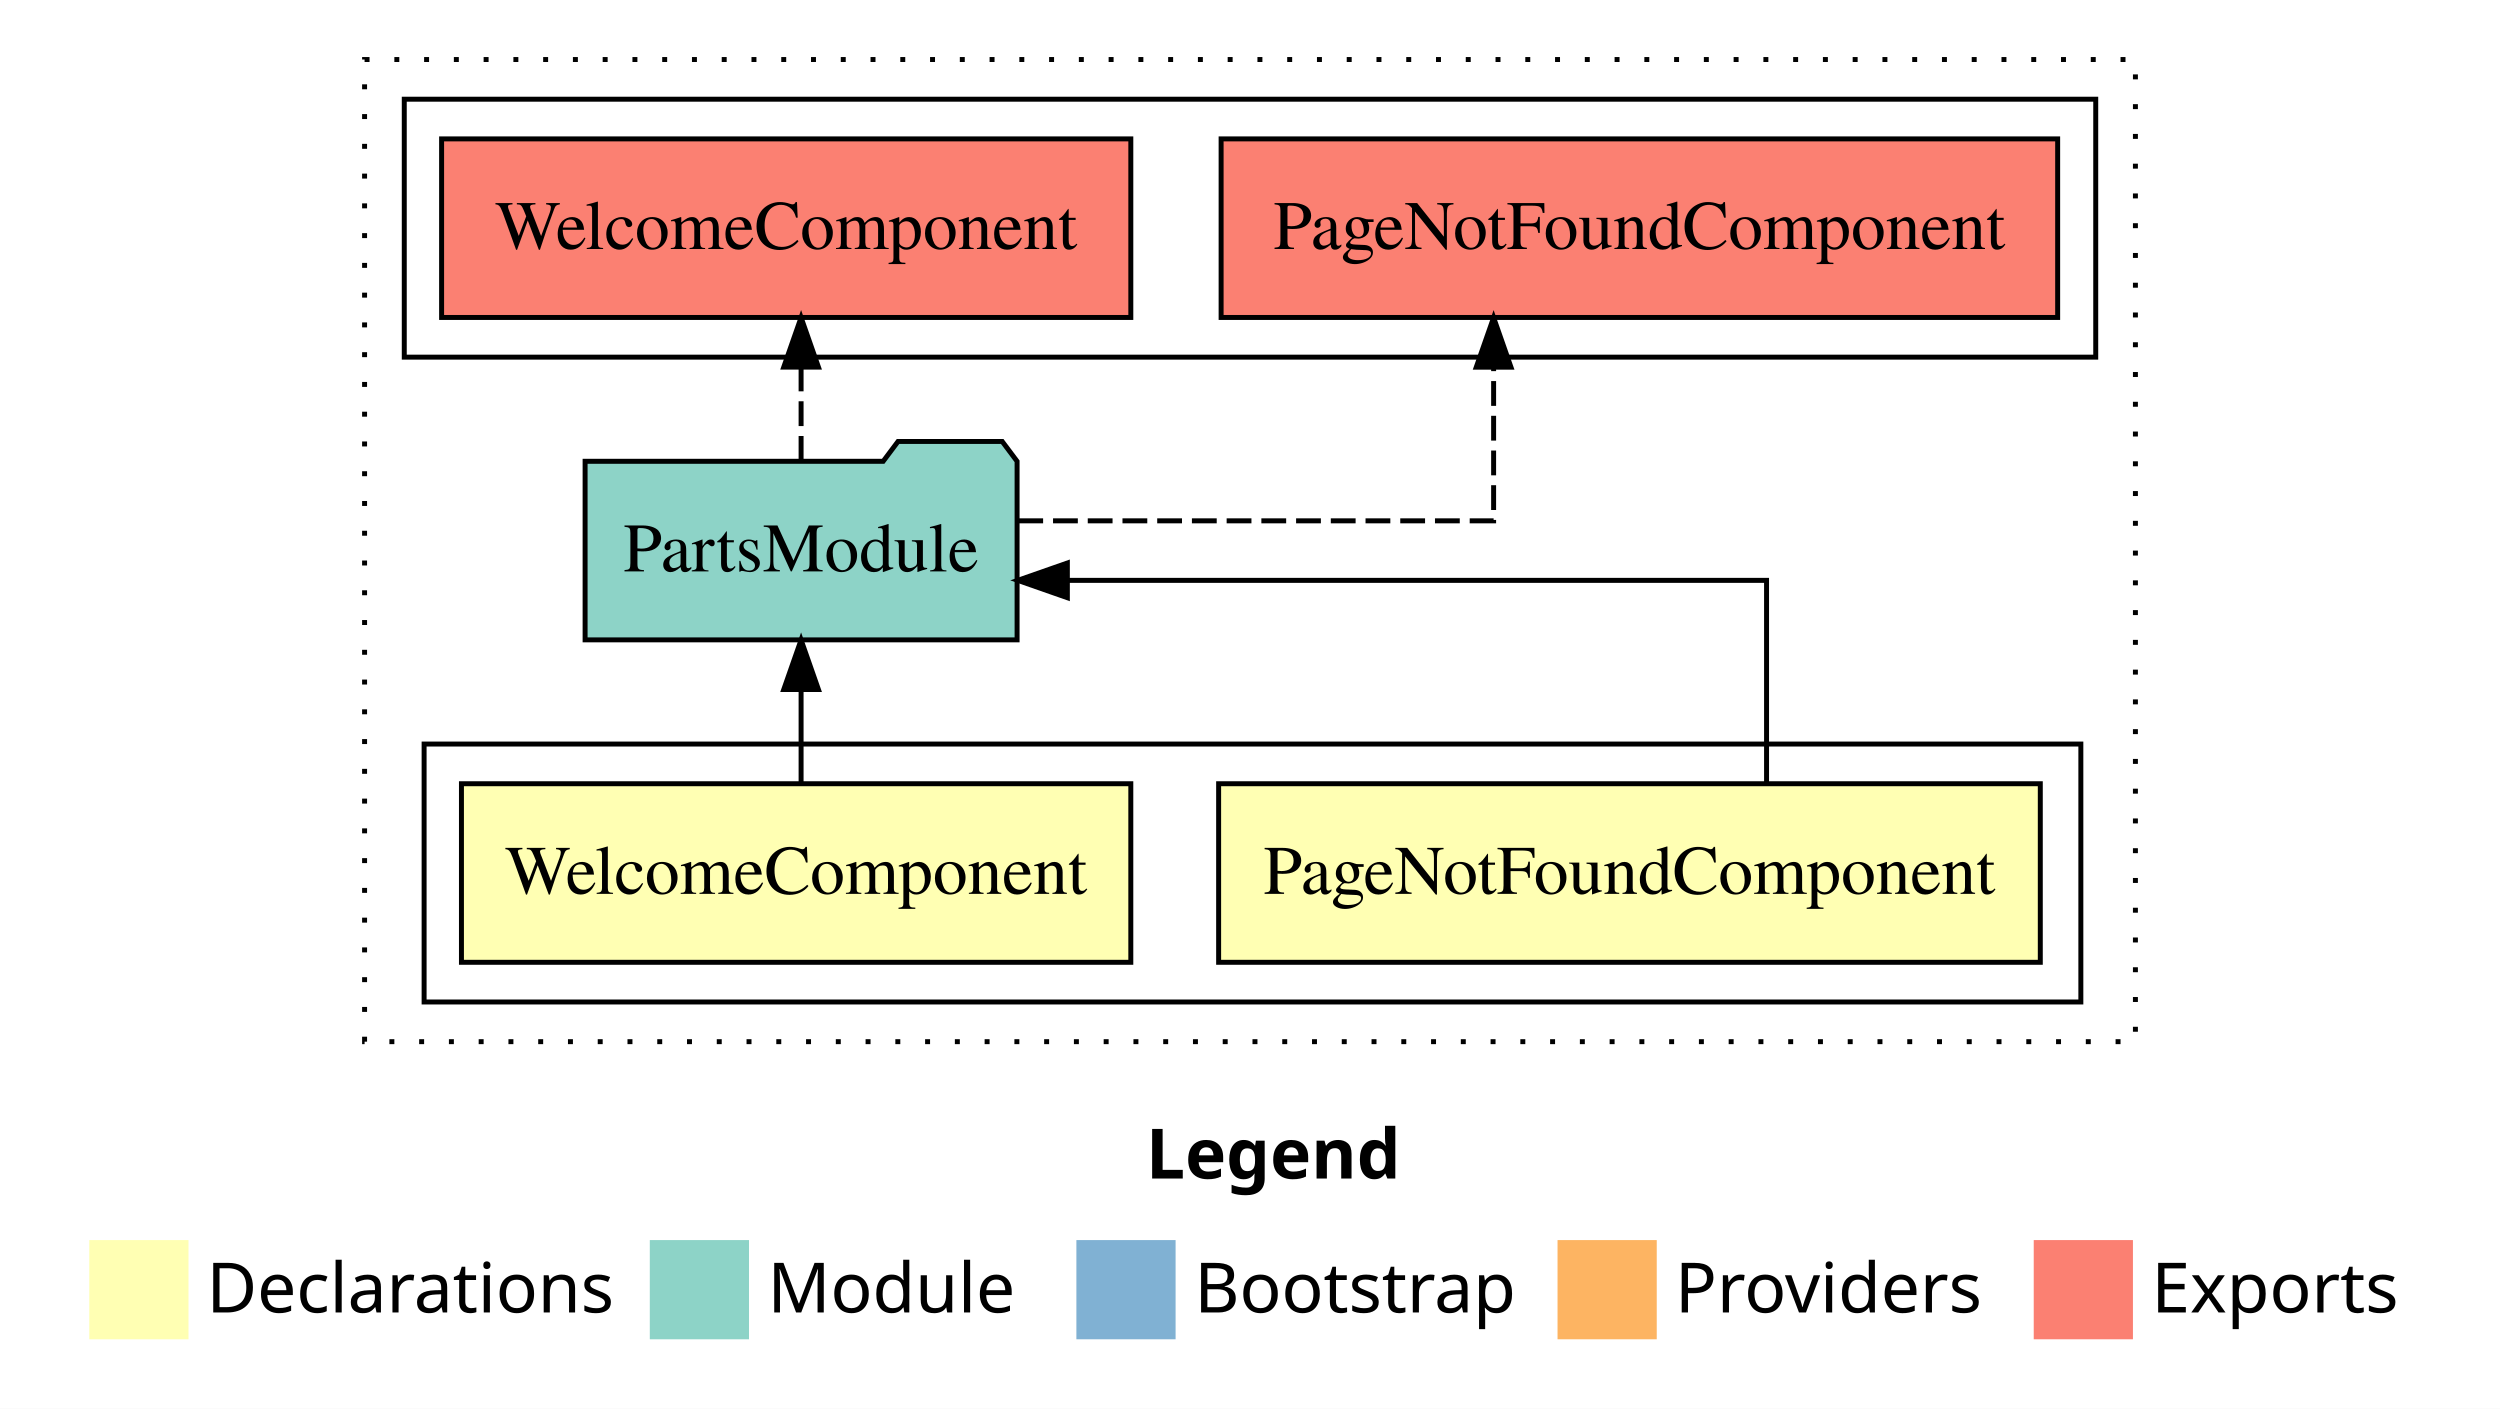
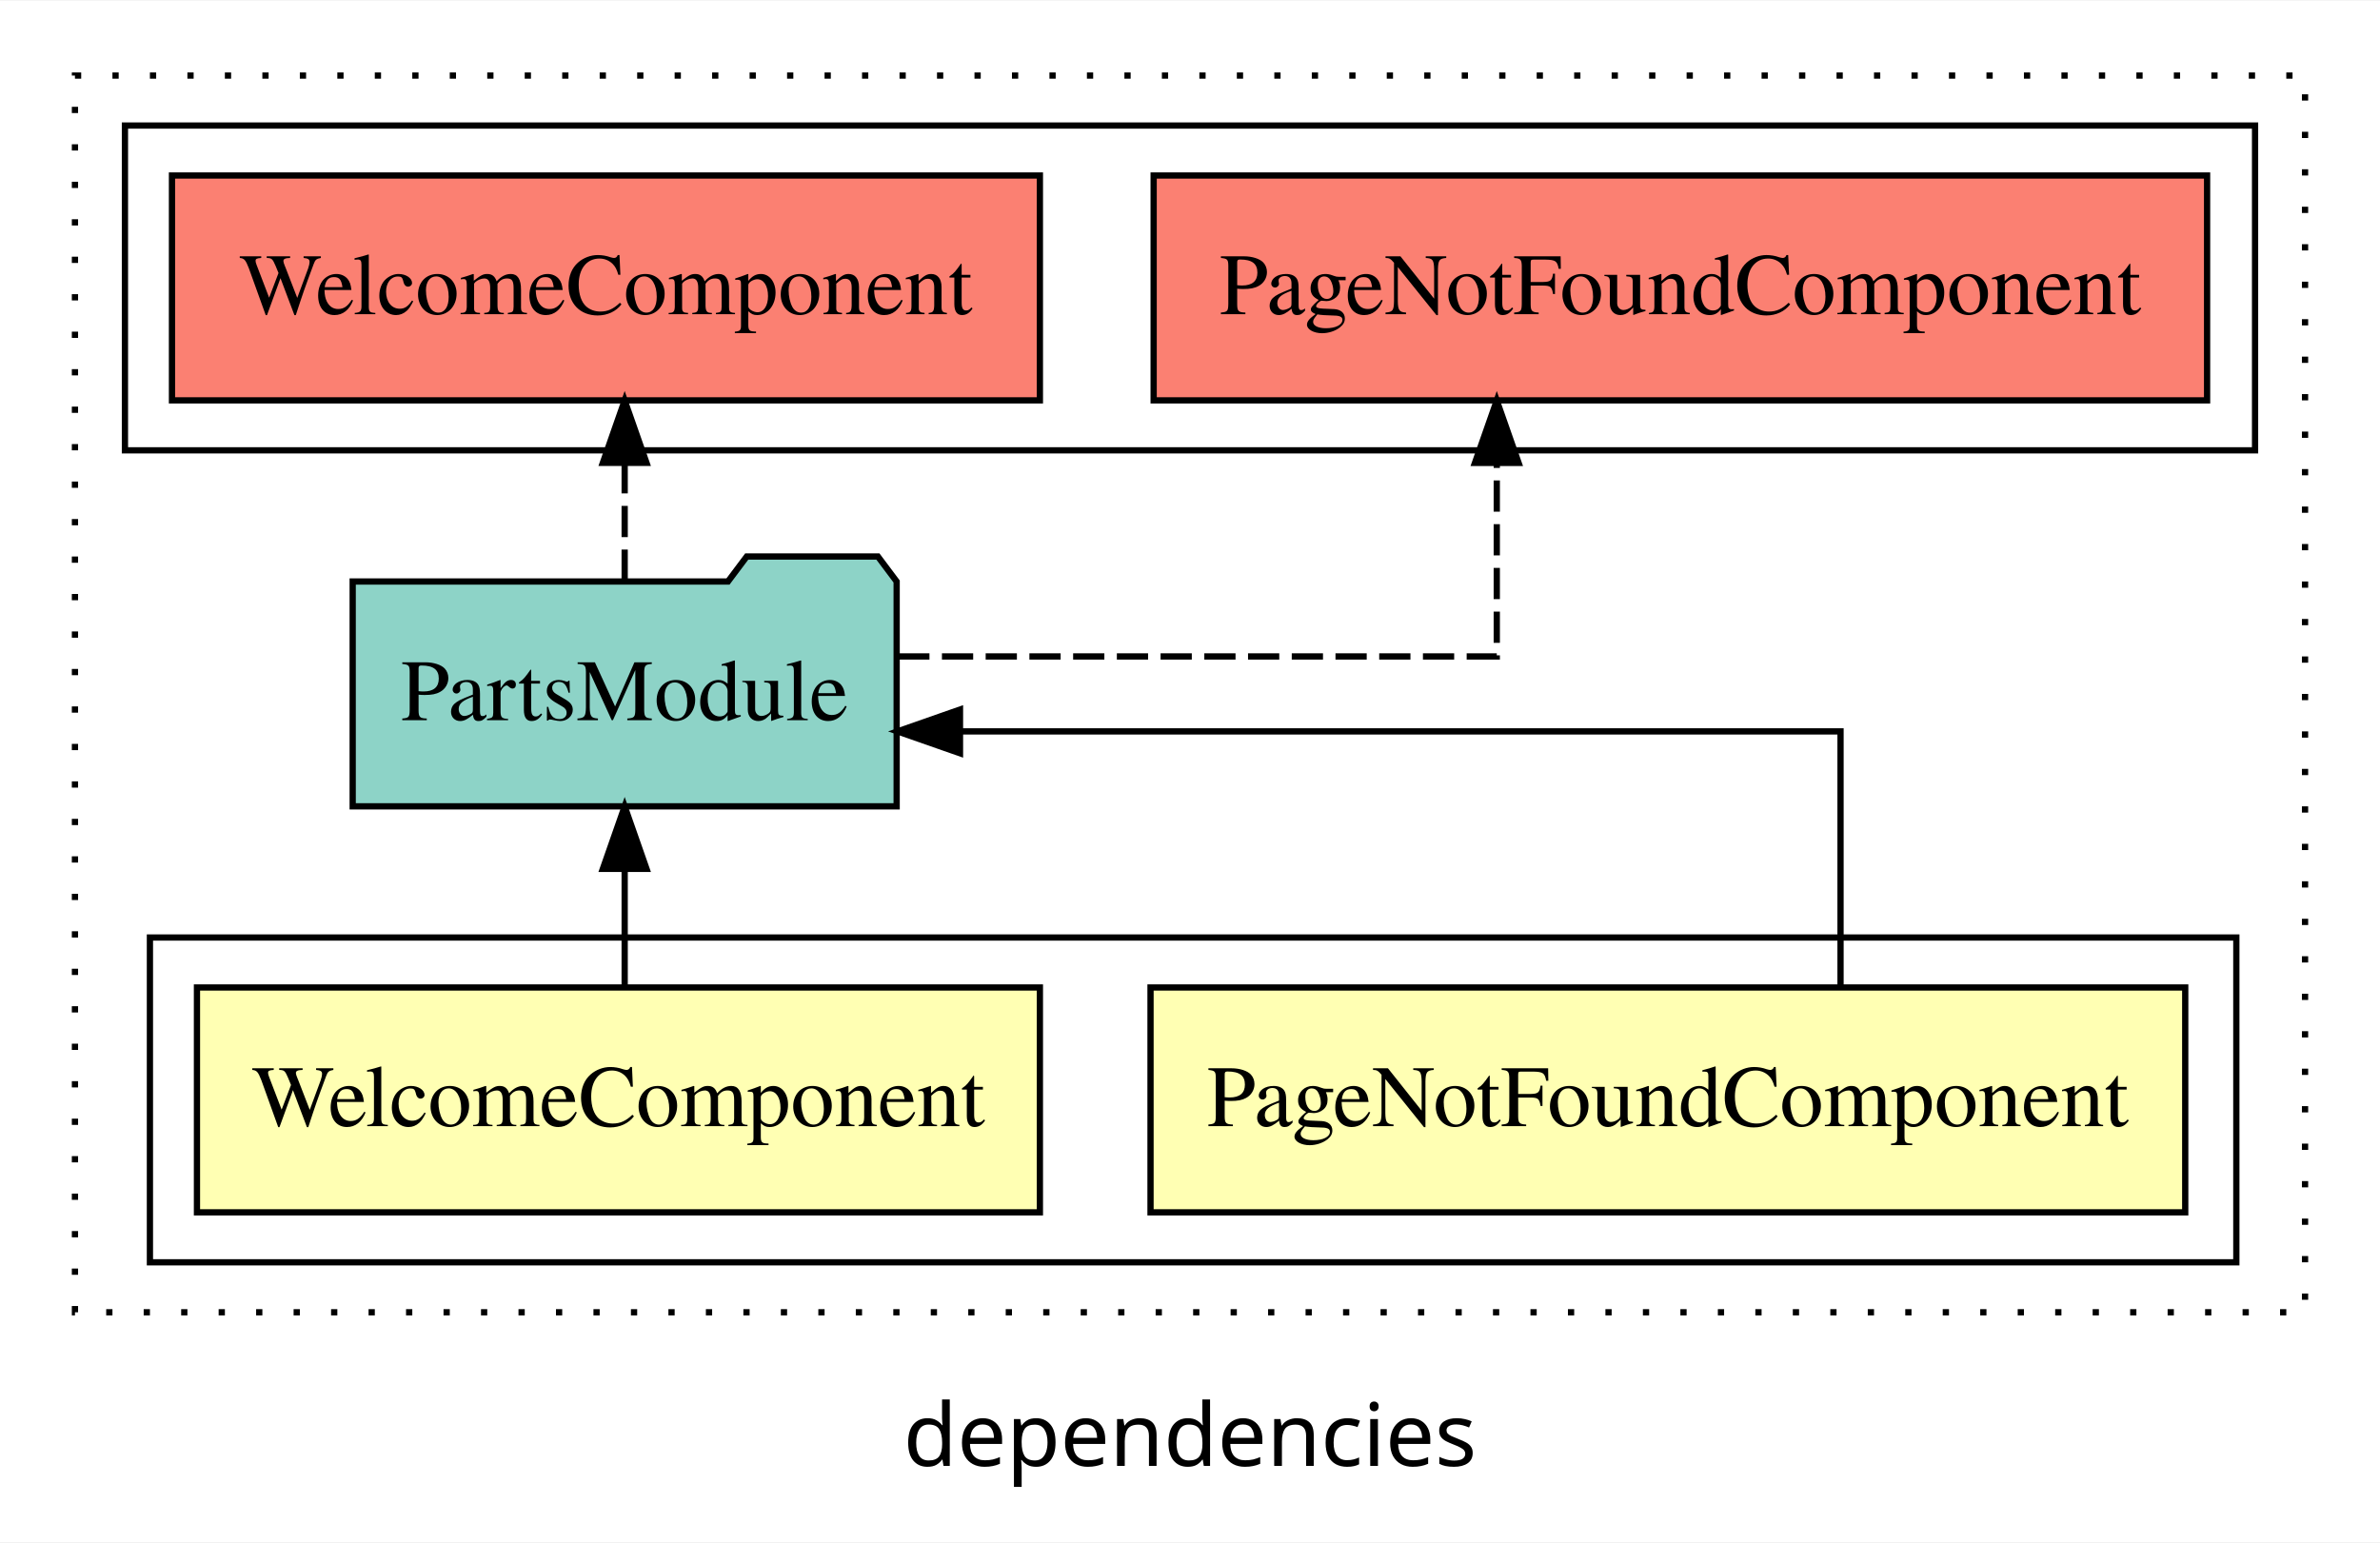
- <svg xmlns="http://www.w3.org/2000/svg" width="504pt" height="284pt" viewBox="0.00 0.00 504.00 284.00">
-   <g id="graph0" class="graph" transform="scale(1 1) rotate(0) translate(4 280)">
-     <polygon fill="#ffffff" stroke="transparent" points="-4,4 -4,-280 500,-280 500,4 -4,4" />
-     <text text-anchor="start" x="227.009" y="-42.4" font-family="sans-serif" font-weight="bold" font-size="14.00" fill="#000000">Legend</text>
-     <polygon fill="#ffffb3" stroke="transparent" points="14,-10 14,-30 34,-30 34,-10 14,-10" />
-     <text text-anchor="start" x="37.629" y="-15.4" font-family="sans-serif" font-size="14.00" fill="#000000">  Declarations</text>
-     <polygon fill="#8dd3c7" stroke="transparent" points="127,-10 127,-30 147,-30 147,-10 127,-10" />
-     <text text-anchor="start" x="150.725" y="-15.4" font-family="sans-serif" font-size="14.00" fill="#000000">  Module</text>
-     <polygon fill="#80b1d3" stroke="transparent" points="213,-10 213,-30 233,-30 233,-10 213,-10" />
-     <text text-anchor="start" x="236.781" y="-15.4" font-family="sans-serif" font-size="14.00" fill="#000000">  Bootstrap</text>
-     <polygon fill="#fdb462" stroke="transparent" points="310,-10 310,-30 330,-30 330,-10 310,-10" />
-     <text text-anchor="start" x="333.673" y="-15.4" font-family="sans-serif" font-size="14.00" fill="#000000">  Providers</text>
-     <polygon fill="#fb8072" stroke="transparent" points="406,-10 406,-30 426,-30 426,-10 406,-10" />
-     <text text-anchor="start" x="429.726" y="-15.4" font-family="sans-serif" font-size="14.00" fill="#000000">  Exports</text>
+ <svg xmlns="http://www.w3.org/2000/svg" width="381pt" height="247pt" viewBox="0.00 0.00 381.00 246.80">
+   <g id="graph0" class="graph" transform="scale(1 1) rotate(0) translate(4 242.8)">
+     <polygon fill="white" stroke="transparent" points="-4,4 -4,-242.8 377,-242.8 377,4 -4,4" />
+     <text text-anchor="middle" x="186.5" y="-8.2" font-family="sans-serif" font-size="14.00">dependencies</text>
    <g id="clust1" class="cluster">
-       <polygon fill="none" stroke="#000000" stroke-dasharray="1,5" points="69.5,-70 69.5,-268 426.5,-268 426.5,-70 69.5,-70" />
+       <polygon fill="none" stroke="black" stroke-dasharray="1,5" points="8,-32.8 8,-230.8 365,-230.8 365,-32.8 8,-32.8" />
+     </g>
+     <g id="clust6" class="cluster">
+       <polygon fill="none" stroke="black" points="16,-170.8 16,-222.8 357,-222.8 357,-170.8 16,-170.8" />
    </g>
    <g id="clust2" class="cluster">
-       <polygon fill="none" stroke="#000000" points="81.5,-78 81.5,-130 415.5,-130 415.5,-78 81.5,-78" />
-     </g>
-     <g id="clust6" class="cluster">
-       <polygon fill="none" stroke="#000000" points="77.5,-208 77.5,-260 418.5,-260 418.5,-208 77.5,-208" />
+       <polygon fill="none" stroke="black" points="20,-40.8 20,-92.8 354,-92.8 354,-40.8 20,-40.8" />
    </g>
    <g id="node1" class="node">
-       <polygon fill="#ffffb3" stroke="#000000" points="407.324,-122 241.676,-122 241.676,-86 407.324,-86 407.324,-122" />
-       <text text-anchor="middle" x="324.5" y="-99.8" font-family="Times,serif" font-size="14.00" fill="#000000">PageNotFoundComponent</text>
+       <polygon fill="#ffffb3" stroke="black" points="345.82,-84.8 180.18,-84.8 180.18,-48.8 345.82,-48.8 345.82,-84.8" />
+       <text text-anchor="middle" x="263" y="-62.6" font-family="Times,serif" font-size="14.00">PageNotFoundComponent</text>
    </g>
    <g id="node3" class="node">
-       <polygon fill="#8dd3c7" stroke="#000000" points="201.044,-187 198.044,-191 177.044,-191 174.044,-187 113.956,-187 113.956,-151 201.044,-151 201.044,-187" />
-       <text text-anchor="middle" x="157.5" y="-164.8" font-family="Times,serif" font-size="14.00" fill="#000000">PartsModule</text>
+       <polygon fill="#8dd3c7" stroke="black" points="139.54,-149.8 136.54,-153.8 115.54,-153.8 112.54,-149.8 52.46,-149.8 52.46,-113.8 139.54,-113.8 139.54,-149.8" />
+       <text text-anchor="middle" x="96" y="-127.6" font-family="Times,serif" font-size="14.00">PartsModule</text>
    </g>
    <g id="edge1" class="edge">
-       <path fill="none" stroke="#000000" d="M352.137,-122.022C352.137,-139.373 352.137,-163 352.137,-163 352.137,-163 211.18,-163 211.18,-163" />
-       <polygon fill="#000000" stroke="#000000" points="211.18,-159.5 201.18,-163 211.18,-166.5 211.18,-159.5" />
+       <path fill="none" stroke="black" d="M290.64,-84.82C290.64,-102.17 290.64,-125.8 290.64,-125.8 290.64,-125.8 149.68,-125.8 149.68,-125.8" />
+       <polygon fill="black" stroke="black" points="149.68,-122.3 139.68,-125.8 149.68,-129.3 149.68,-122.3" />
    </g>
    <g id="node2" class="node">
-       <polygon fill="#ffffb3" stroke="#000000" points="223.972,-122 89.028,-122 89.028,-86 223.972,-86 223.972,-122" />
-       <text text-anchor="middle" x="156.5" y="-99.8" font-family="Times,serif" font-size="14.00" fill="#000000">WelcomeComponent</text>
+       <polygon fill="#ffffb3" stroke="black" points="162.47,-84.8 27.53,-84.8 27.53,-48.8 162.47,-48.8 162.47,-84.8" />
+       <text text-anchor="middle" x="95" y="-62.6" font-family="Times,serif" font-size="14.00">WelcomeComponent</text>
    </g>
    <g id="edge2" class="edge">
-       <path fill="none" stroke="#000000" d="M157.5,-122.106C157.5,-122.106 157.5,-140.991 157.5,-140.991" />
-       <polygon fill="#000000" stroke="#000000" points="154,-140.991 157.5,-150.991 161,-140.991 154,-140.991" />
+       <path fill="none" stroke="black" d="M96,-84.91C96,-84.91 96,-103.79 96,-103.79" />
+       <polygon fill="black" stroke="black" points="92.5,-103.79 96,-113.79 99.5,-103.79 92.5,-103.79" />
    </g>
    <g id="node4" class="node">
-       <polygon fill="#fb8072" stroke="#000000" points="410.824,-252 242.176,-252 242.176,-216 410.824,-216 410.824,-252" />
-       <text text-anchor="middle" x="326.5" y="-229.8" font-family="Times,serif" font-size="14.00" fill="#000000">PageNotFoundComponent </text>
+       <polygon fill="#fb8072" stroke="black" points="349.32,-214.8 180.68,-214.8 180.68,-178.8 349.32,-178.8 349.32,-214.8" />
+       <text text-anchor="middle" x="265" y="-192.6" font-family="Times,serif" font-size="14.00">PageNotFoundComponent </text>
    </g>
    <g id="edge3" class="edge">
-       <path fill="none" stroke="#000000" stroke-dasharray="5,2" d="M201.291,-175C242.235,-175 297.113,-175 297.113,-175 297.113,-175 297.113,-205.977 297.113,-205.977" />
-       <polygon fill="#000000" stroke="#000000" points="293.613,-205.977 297.113,-215.977 300.613,-205.977 293.613,-205.977" />
+       <path fill="none" stroke="black" stroke-dasharray="5,2" d="M139.79,-137.8C180.74,-137.8 235.61,-137.8 235.61,-137.8 235.61,-137.8 235.61,-168.78 235.61,-168.78" />
+       <polygon fill="black" stroke="black" points="232.11,-168.78 235.61,-178.78 239.11,-168.78 232.11,-168.78" />
    </g>
    <g id="node5" class="node">
-       <polygon fill="#fb8072" stroke="#000000" points="223.973,-252 85.027,-252 85.027,-216 223.973,-216 223.973,-252" />
-       <text text-anchor="middle" x="154.5" y="-229.8" font-family="Times,serif" font-size="14.00" fill="#000000">WelcomeComponent </text>
+       <polygon fill="#fb8072" stroke="black" points="162.47,-214.8 23.53,-214.8 23.53,-178.8 162.47,-178.8 162.47,-214.8" />
+       <text text-anchor="middle" x="93" y="-192.6" font-family="Times,serif" font-size="14.00">WelcomeComponent </text>
    </g>
    <g id="edge4" class="edge">
-       <path fill="none" stroke="#000000" stroke-dasharray="5,2" d="M157.5,-187.106C157.5,-187.106 157.5,-205.991 157.5,-205.991" />
-       <polygon fill="#000000" stroke="#000000" points="154,-205.991 157.5,-215.991 161,-205.991 154,-205.991" />
+       <path fill="none" stroke="black" stroke-dasharray="5,2" d="M96,-149.91C96,-149.91 96,-168.79 96,-168.79" />
+       <polygon fill="black" stroke="black" points="92.5,-168.79 96,-178.79 99.5,-168.79 92.5,-168.79" />
    </g>
  </g>
</svg>
